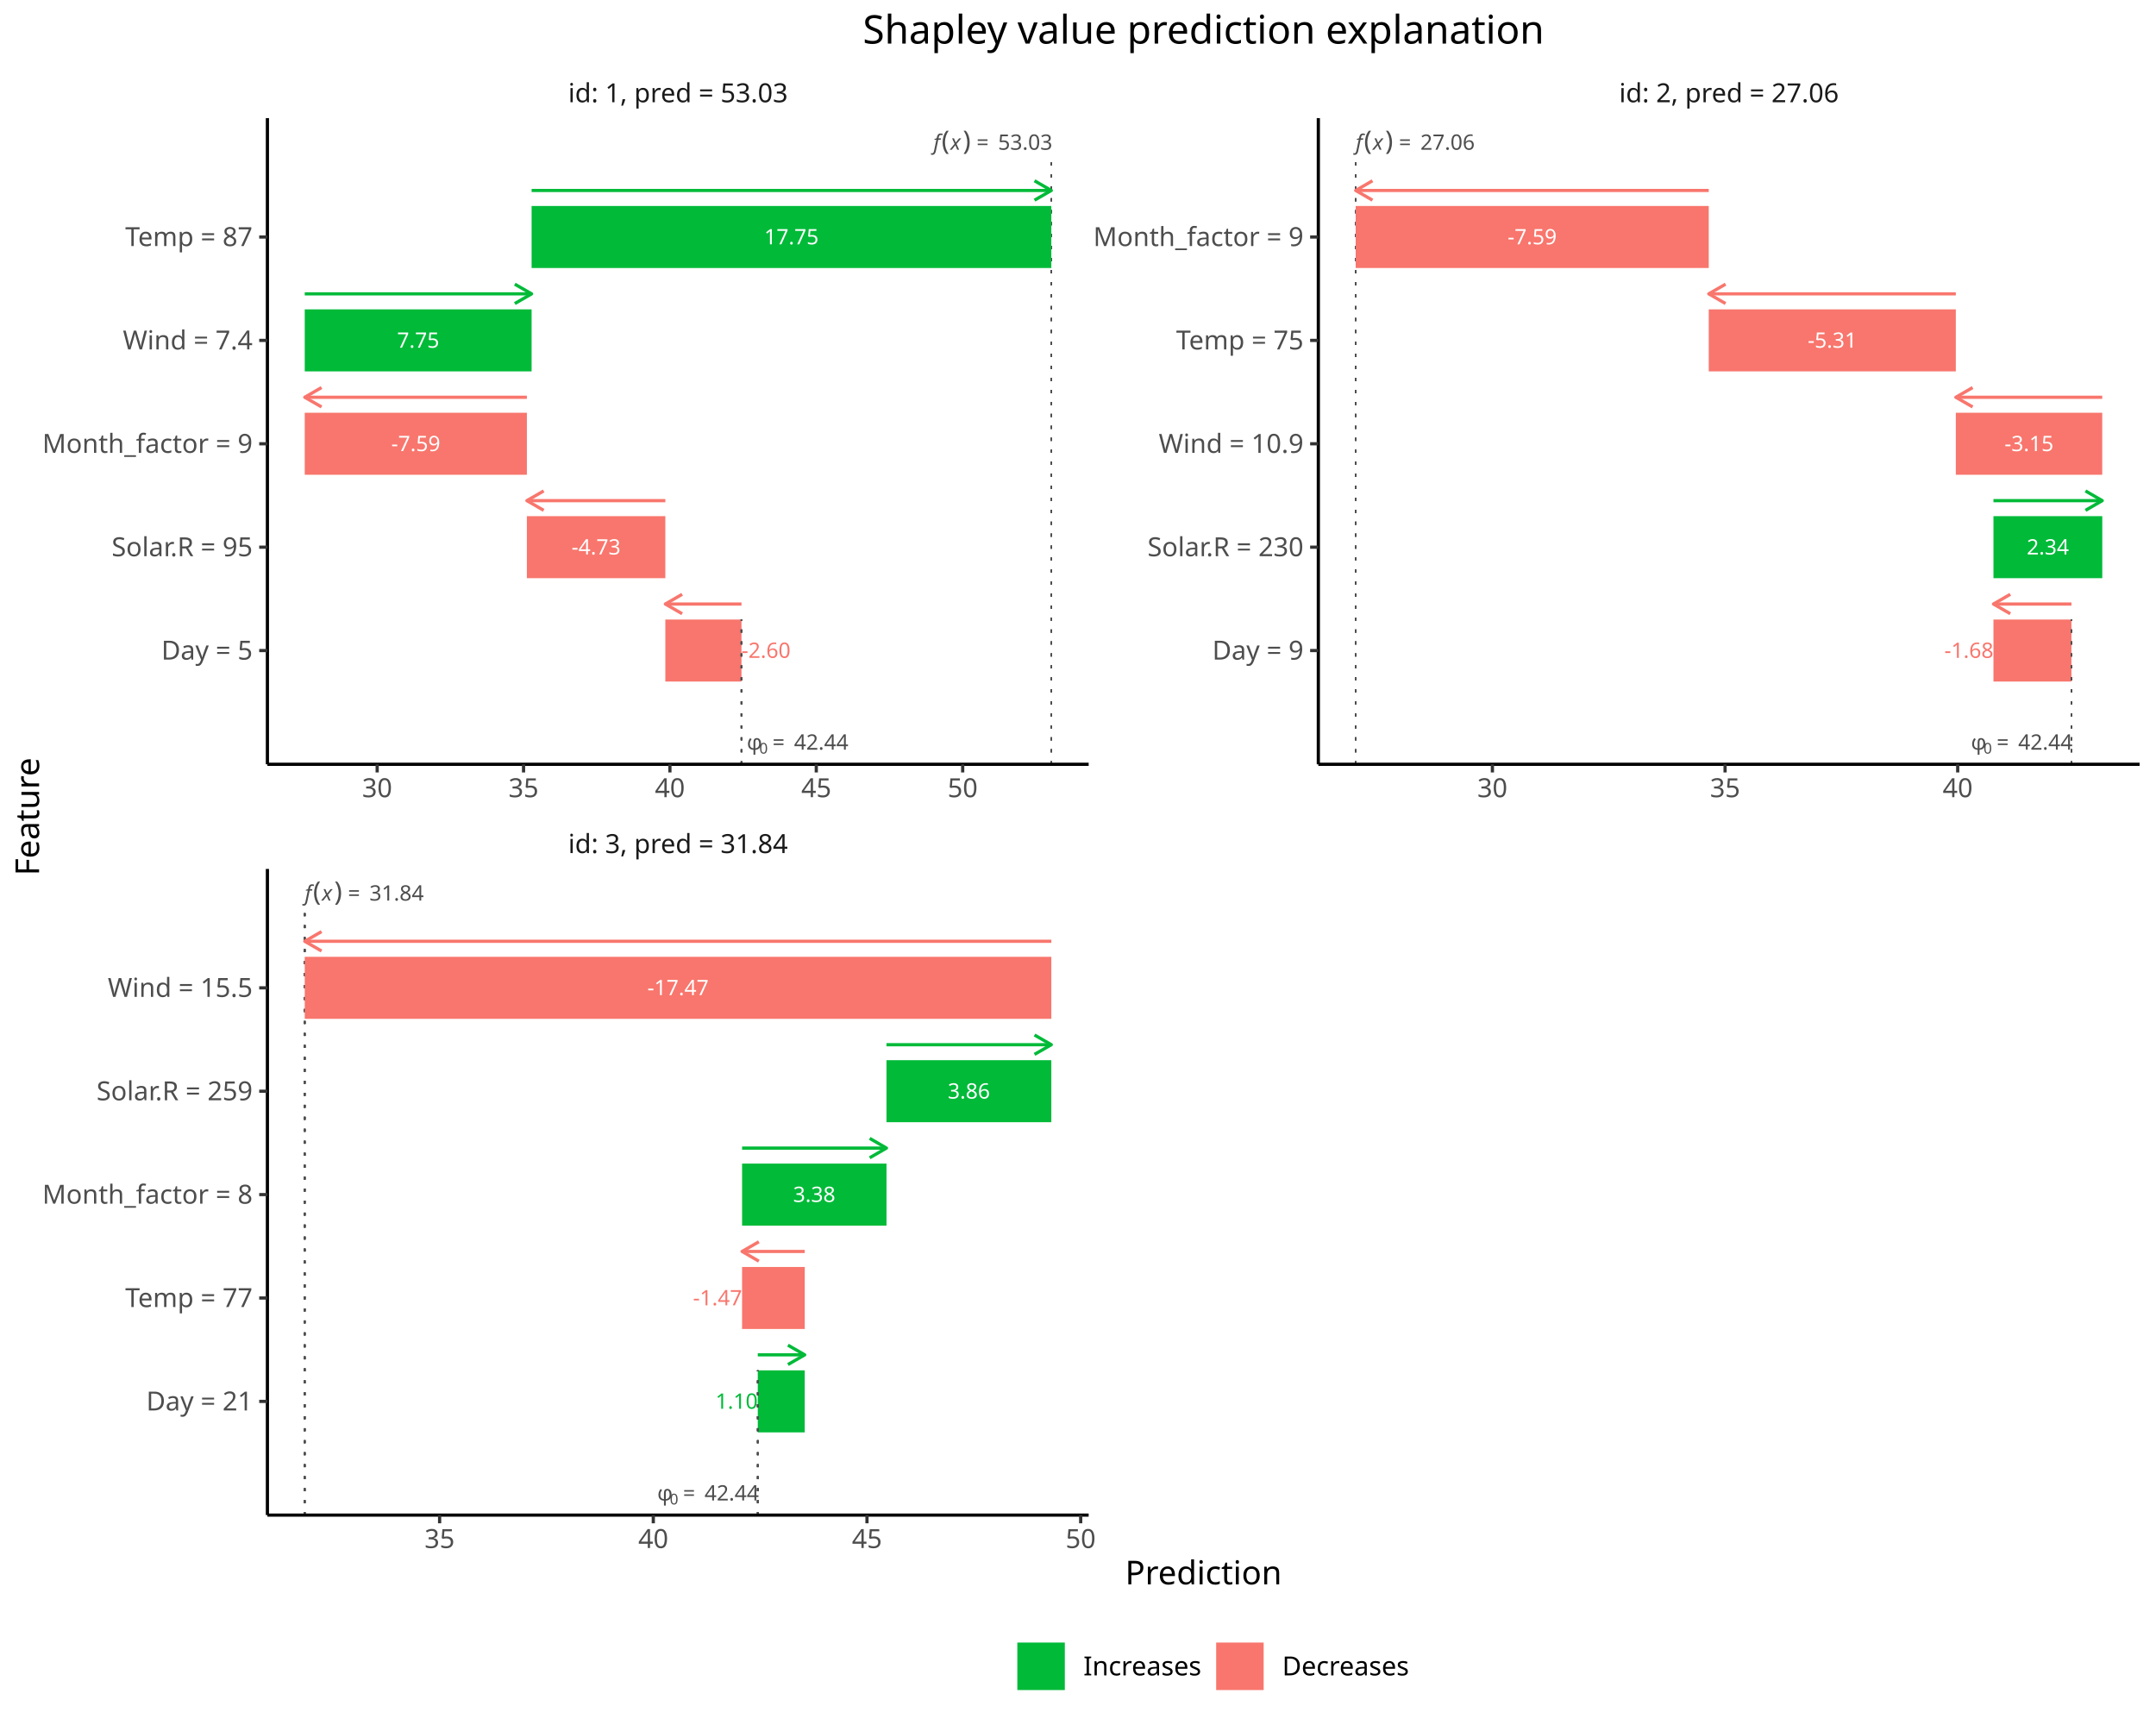
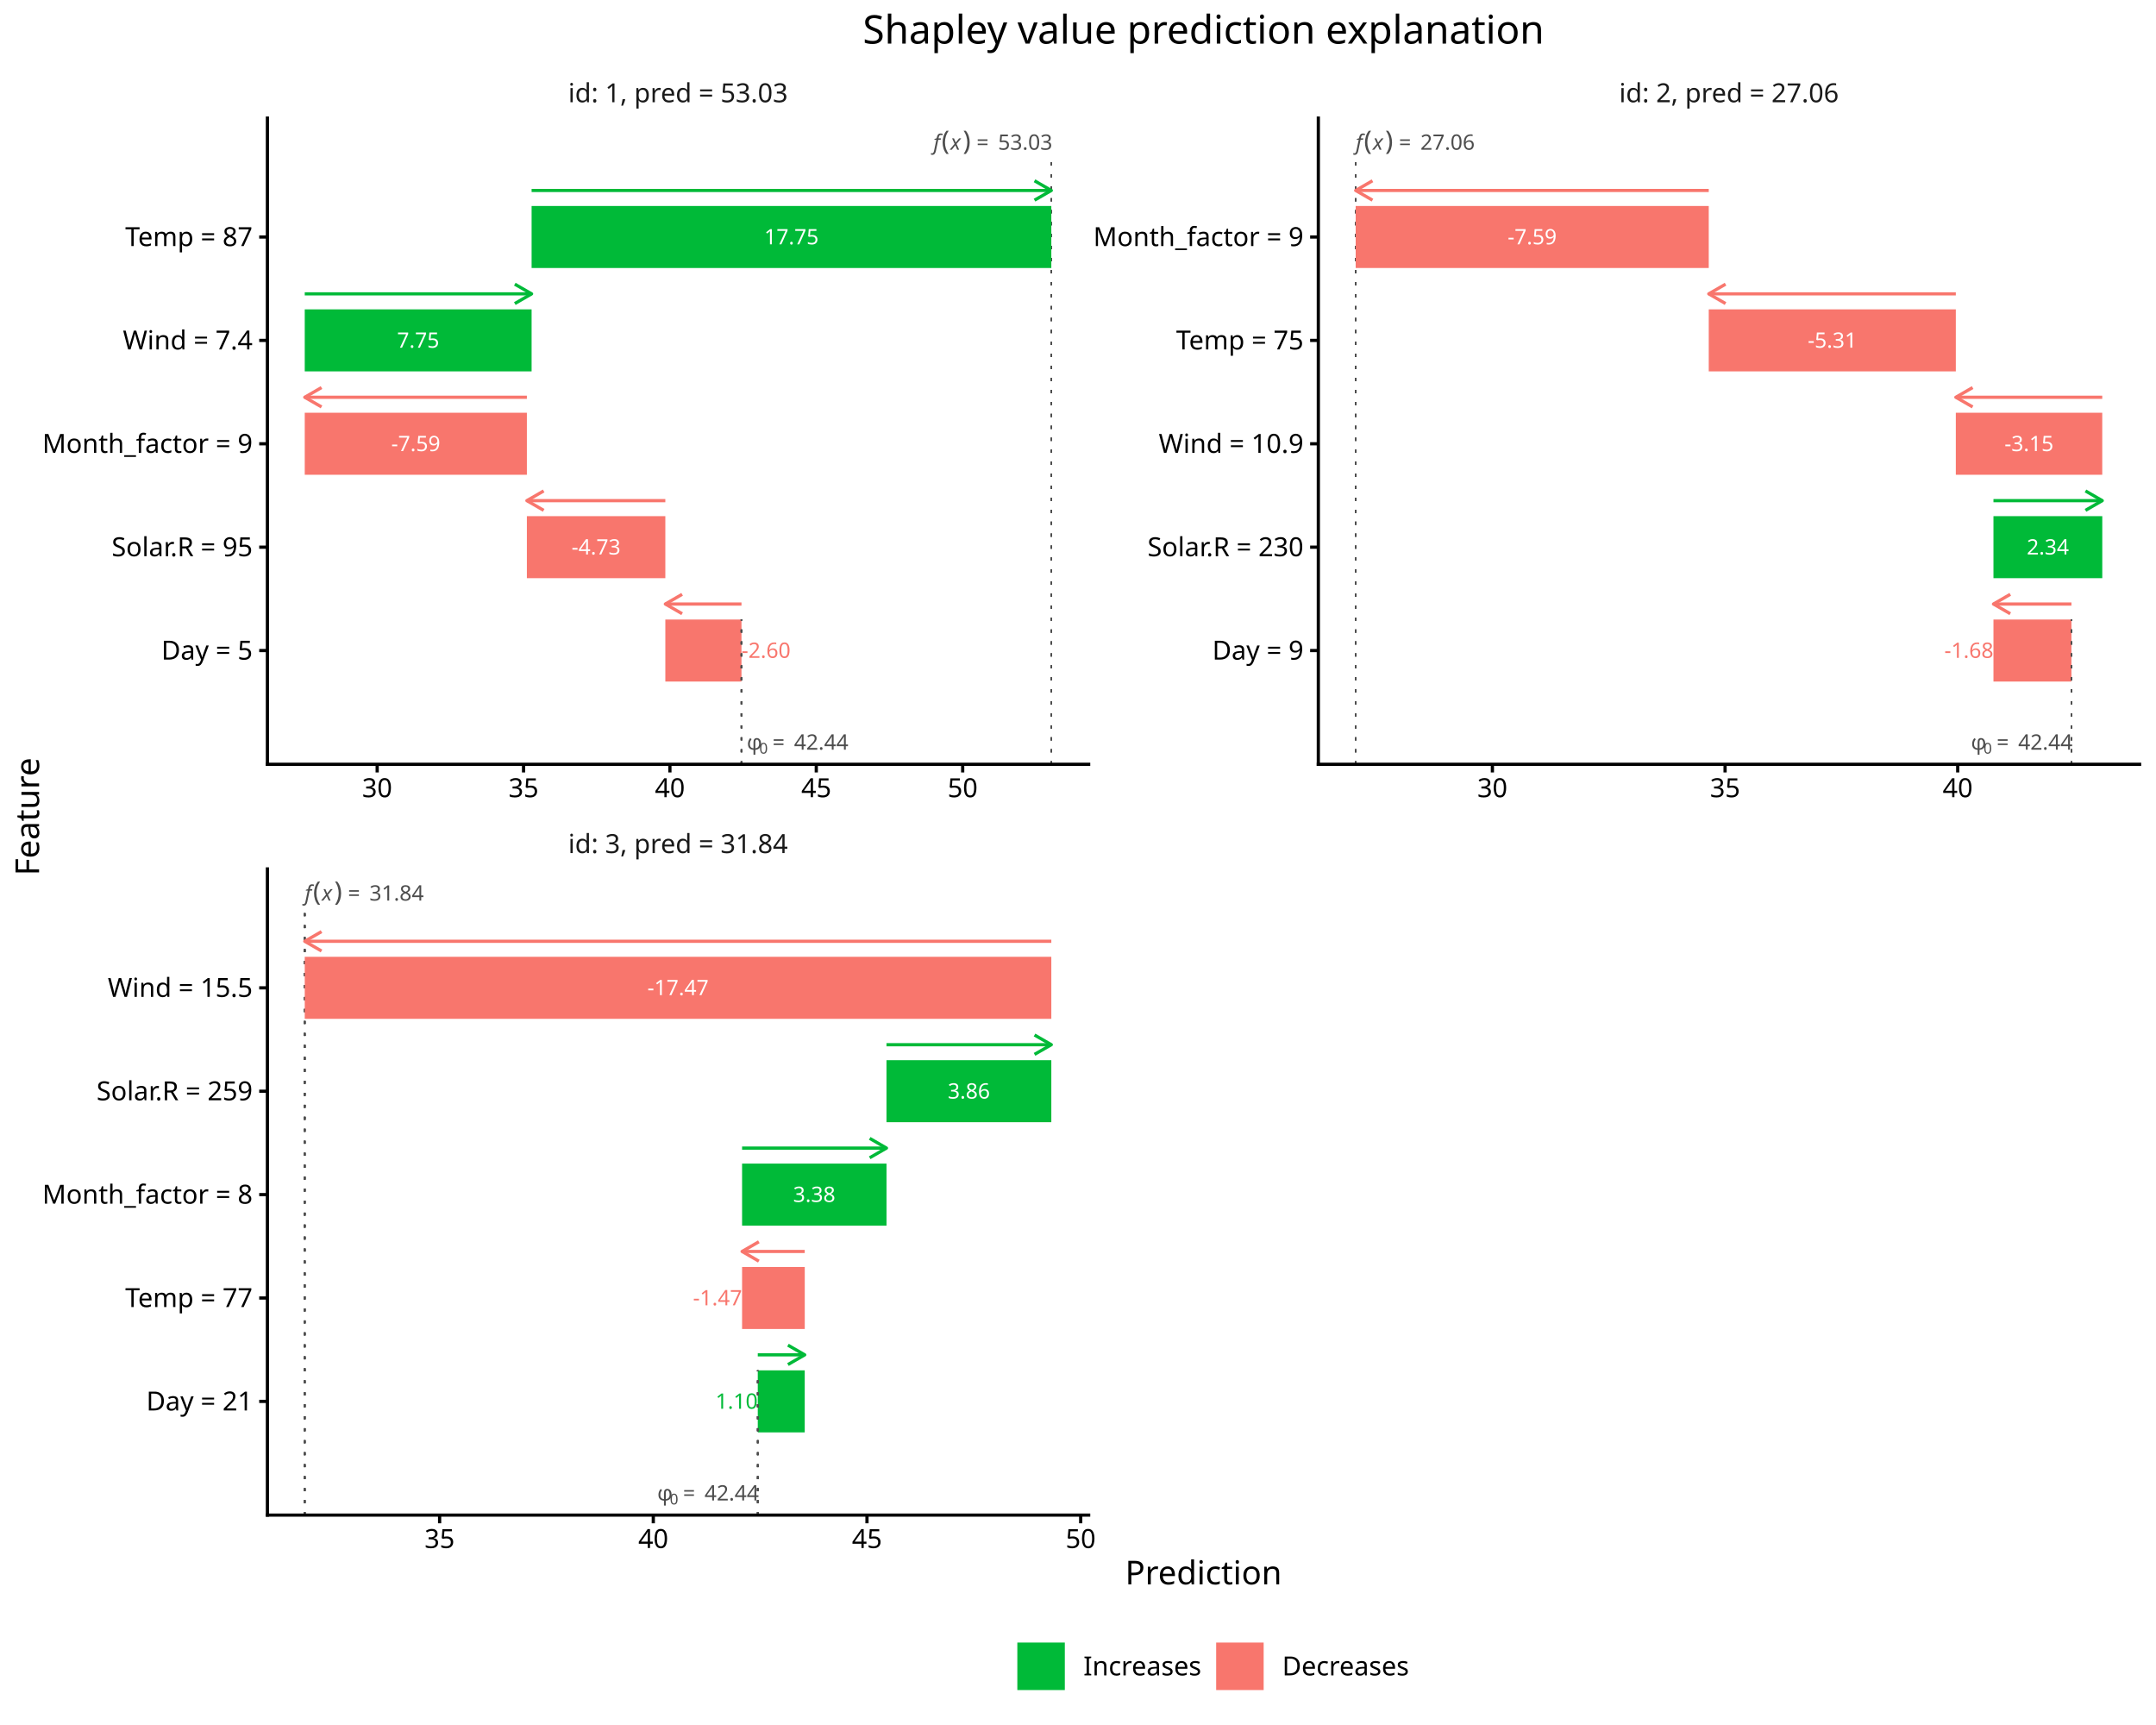
<svg xmlns="http://www.w3.org/2000/svg" class="svglite" data-engine-version="2.0" width="720.00pt" height="576.00pt" viewBox="0 0 720.00 576.00">
  <defs>
    <style type="text/css">
    .svglite line, .svglite polyline, .svglite polygon, .svglite path, .svglite rect, .svglite circle {
      fill: none;
      stroke: #000000;
      stroke-linecap: round;
      stroke-linejoin: round;
      stroke-miterlimit: 10.00;
    }
  </style>
  </defs>
  <rect width="100%" height="100%" style="stroke: none; fill: #FFFFFF;" />
  <defs>
    <clipPath id="cpMC4wMHw3MjAuMDB8MC4wMHw1NzYuMDA=">
      <rect x="0.00" y="0.00" width="720.00" height="576.00" />
    </clipPath>
  </defs>
  <g clip-path="url(#cpMC4wMHw3MjAuMDB8MC4wMHw1NzYuMDA=)">
    <rect x="0.00" y="0.00" width="720.00" height="576.00" style="stroke-width: 1.07; stroke: #FFFFFF; fill: #FFFFFF;" />
    <rect x="89.30" y="39.43" width="274.26" height="215.77" style="stroke-width: 1.07; stroke: none; fill: #FFFFFF;" />
    <line x1="351.09" y1="255.20" x2="351.09" y2="51.52" style="stroke-width: 0.53; stroke: #4D4D4D; stroke-dasharray: 1.00,3.00; stroke-linecap: butt;" />
    <line x1="351.09" y1="255.20" x2="351.09" y2="51.52" style="stroke-width: 0.53; stroke: #4D4D4D; stroke-dasharray: 1.00,3.00; stroke-linecap: butt;" />
    <line x1="351.09" y1="255.20" x2="351.09" y2="51.52" style="stroke-width: 0.53; stroke: #4D4D4D; stroke-dasharray: 1.00,3.00; stroke-linecap: butt;" />
    <line x1="351.09" y1="255.20" x2="351.09" y2="51.52" style="stroke-width: 0.53; stroke: #4D4D4D; stroke-dasharray: 1.00,3.00; stroke-linecap: butt;" />
    <line x1="351.09" y1="255.20" x2="351.09" y2="51.52" style="stroke-width: 0.53; stroke: #4D4D4D; stroke-dasharray: 1.00,3.00; stroke-linecap: butt;" />
    <rect x="222.19" y="206.87" width="25.43" height="20.71" style="stroke-width: 1.07; stroke: none; stroke-linecap: butt; stroke-linejoin: miter; fill: #F8766D;" />
    <rect x="175.95" y="172.35" width="46.24" height="20.71" style="stroke-width: 1.07; stroke: none; stroke-linecap: butt; stroke-linejoin: miter; fill: #F8766D;" />
    <rect x="101.77" y="137.82" width="74.18" height="20.71" style="stroke-width: 1.07; stroke: none; stroke-linecap: butt; stroke-linejoin: miter; fill: #F8766D;" />
    <rect x="101.77" y="103.30" width="75.76" height="20.71" style="stroke-width: 1.07; stroke: none; stroke-linecap: butt; stroke-linejoin: miter; fill: #00BA38;" />
    <rect x="177.53" y="68.78" width="173.56" height="20.71" style="stroke-width: 1.07; stroke: none; stroke-linecap: butt; stroke-linejoin: miter; fill: #00BA38;" />
    <line x1="247.62" y1="255.20" x2="247.62" y2="206.87" style="stroke-width: 0.53; stroke: #4D4D4D; stroke-dasharray: 1.00,3.00; stroke-linecap: butt;" />
    <line x1="247.62" y1="255.20" x2="247.62" y2="206.87" style="stroke-width: 0.53; stroke: #4D4D4D; stroke-dasharray: 1.00,3.00; stroke-linecap: butt;" />
    <line x1="247.62" y1="255.20" x2="247.62" y2="206.87" style="stroke-width: 0.53; stroke: #4D4D4D; stroke-dasharray: 1.00,3.00; stroke-linecap: butt;" />
    <line x1="247.62" y1="255.20" x2="247.62" y2="206.87" style="stroke-width: 0.53; stroke: #4D4D4D; stroke-dasharray: 1.00,3.00; stroke-linecap: butt;" />
    <line x1="247.62" y1="255.20" x2="247.62" y2="206.87" style="stroke-width: 0.53; stroke: #4D4D4D; stroke-dasharray: 1.00,3.00; stroke-linecap: butt;" />
    <text x="247.62" y="219.67" style="font-size: 7.11px; fill: #F8766D; font-family: sans;" textLength="16.21px" lengthAdjust="spacingAndGlyphs">-2.60</text>
    <text x="199.07" y="185.15" text-anchor="middle" style="font-size: 7.11px; fill: #FFFFFF; font-family: sans;" textLength="16.21px" lengthAdjust="spacingAndGlyphs">-4.73</text>
    <text x="138.86" y="150.63" text-anchor="middle" style="font-size: 7.11px; fill: #FFFFFF; font-family: sans;" textLength="16.21px" lengthAdjust="spacingAndGlyphs">-7.59</text>
    <text x="139.65" y="116.11" text-anchor="middle" style="font-size: 7.11px; fill: #FFFFFF; font-family: sans;" textLength="15.82px" lengthAdjust="spacingAndGlyphs"> 7.75</text>
    <text x="264.31" y="81.58" text-anchor="middle" style="font-size: 7.11px; fill: #FFFFFF; font-family: sans;" textLength="17.80px" lengthAdjust="spacingAndGlyphs">17.75</text>
    <line x1="247.62" y1="201.69" x2="222.19" y2="201.69" style="stroke-width: 1.07; stroke: #F8766D; stroke-linecap: butt;" />
    <polyline points="227.80,198.45 222.19,201.69 227.80,204.93 " style="stroke-width: 1.07; stroke: #F8766D; stroke-linecap: butt;" />
    <line x1="222.19" y1="167.17" x2="175.95" y2="167.17" style="stroke-width: 1.07; stroke: #F8766D; stroke-linecap: butt;" />
    <polyline points="181.56,163.93 175.95,167.17 181.56,170.41 " style="stroke-width: 1.07; stroke: #F8766D; stroke-linecap: butt;" />
    <line x1="175.95" y1="132.65" x2="101.77" y2="132.65" style="stroke-width: 1.07; stroke: #F8766D; stroke-linecap: butt;" />
    <polyline points="107.37,129.41 101.77,132.65 107.37,135.88 " style="stroke-width: 1.07; stroke: #F8766D; stroke-linecap: butt;" />
    <line x1="101.77" y1="98.12" x2="177.53" y2="98.12" style="stroke-width: 1.07; stroke: #00BA38; stroke-linecap: butt;" />
    <polyline points="171.92,101.36 177.53,98.12 171.92,94.89 " style="stroke-width: 1.07; stroke: #00BA38; stroke-linecap: butt;" />
    <line x1="177.53" y1="63.60" x2="351.09" y2="63.60" style="stroke-width: 1.07; stroke: #00BA38; stroke-linecap: butt;" />
    <polyline points="345.48,66.84 351.09,63.60 345.48,60.36 " style="stroke-width: 1.07; stroke: #00BA38; stroke-linecap: butt;" />
    <text x="311.69" y="50.00" style="font-size: 7.11px; font-style: italic; fill: #4D4D4D; font-family: sans;" textLength="1.98px" lengthAdjust="spacingAndGlyphs">f</text>
    <text x="314.43" y="50.00" style="font-size: 8.89px; fill: #4D4D4D; font-family: sans;" textLength="2.96px" lengthAdjust="spacingAndGlyphs">(</text>
    <text x="317.39" y="50.00" style="font-size: 7.11px; font-style: italic; fill: #4D4D4D; font-family: sans;" textLength="3.56px" lengthAdjust="spacingAndGlyphs">x</text>
    <text x="321.52" y="50.00" style="font-size: 8.89px; fill: #4D4D4D; font-family: sans;" textLength="2.96px" lengthAdjust="spacingAndGlyphs">)</text>
    <text x="326.12" y="50.00" style="font-size: 7.11px; fill: #4D4D4D; font-family: sans;" textLength="5.52px" lengthAdjust="spacingAndGlyphs">=</text>
    <text x="333.29" y="50.00" style="font-size: 7.11px; fill: #4D4D4D; font-family: sans;" textLength="17.80px" lengthAdjust="spacingAndGlyphs">53.03</text>
    <text x="247.62" y="250.32" style="font-size: 7.11px; fill: #4D4D4D; font-family: sans;" textLength="1.78px" lengthAdjust="spacingAndGlyphs"> </text>
    <text x="249.40" y="250.32" style="font-size: 7.11px; fill: #4D4D4D; font-family: sans;" textLength="4.17px" lengthAdjust="spacingAndGlyphs">φ</text>
    <text x="253.57" y="251.64" style="font-size: 4.98px; fill: #4D4D4D; font-family: sans;" textLength="2.77px" lengthAdjust="spacingAndGlyphs">0</text>
    <text x="257.99" y="250.32" style="font-size: 7.11px; fill: #4D4D4D; font-family: sans;" textLength="5.52px" lengthAdjust="spacingAndGlyphs">=</text>
    <text x="265.16" y="250.32" style="font-size: 7.11px; fill: #4D4D4D; font-family: sans;" textLength="17.80px" lengthAdjust="spacingAndGlyphs">42.44</text>
    <rect x="89.30" y="290.15" width="274.26" height="215.77" style="stroke-width: 1.07; stroke: none; fill: #FFFFFF;" />
    <line x1="101.77" y1="505.91" x2="101.77" y2="302.23" style="stroke-width: 0.53; stroke: #4D4D4D; stroke-dasharray: 1.00,3.00; stroke-linecap: butt;" />
    <line x1="101.77" y1="505.91" x2="101.77" y2="302.23" style="stroke-width: 0.53; stroke: #4D4D4D; stroke-dasharray: 1.00,3.00; stroke-linecap: butt;" />
    <line x1="101.77" y1="505.91" x2="101.77" y2="302.23" style="stroke-width: 0.53; stroke: #4D4D4D; stroke-dasharray: 1.00,3.00; stroke-linecap: butt;" />
    <line x1="101.77" y1="505.91" x2="101.77" y2="302.23" style="stroke-width: 0.53; stroke: #4D4D4D; stroke-dasharray: 1.00,3.00; stroke-linecap: butt;" />
    <line x1="101.77" y1="505.91" x2="101.77" y2="302.23" style="stroke-width: 0.53; stroke: #4D4D4D; stroke-dasharray: 1.00,3.00; stroke-linecap: butt;" />
    <rect x="253.06" y="457.58" width="15.68" height="20.71" style="stroke-width: 1.07; stroke: none; stroke-linecap: butt; stroke-linejoin: miter; fill: #00BA38;" />
    <rect x="247.82" y="423.06" width="20.93" height="20.71" style="stroke-width: 1.07; stroke: none; stroke-linecap: butt; stroke-linejoin: miter; fill: #F8766D;" />
    <rect x="247.82" y="388.54" width="48.23" height="20.71" style="stroke-width: 1.07; stroke: none; stroke-linecap: butt; stroke-linejoin: miter; fill: #00BA38;" />
    <rect x="296.04" y="354.01" width="55.05" height="20.71" style="stroke-width: 1.07; stroke: none; stroke-linecap: butt; stroke-linejoin: miter; fill: #00BA38;" />
    <rect x="101.77" y="319.49" width="249.32" height="20.71" style="stroke-width: 1.07; stroke: none; stroke-linecap: butt; stroke-linejoin: miter; fill: #F8766D;" />
    <line x1="253.06" y1="505.91" x2="253.06" y2="457.58" style="stroke-width: 0.53; stroke: #4D4D4D; stroke-dasharray: 1.00,3.00; stroke-linecap: butt;" />
    <line x1="253.06" y1="505.91" x2="253.06" y2="457.58" style="stroke-width: 0.53; stroke: #4D4D4D; stroke-dasharray: 1.00,3.00; stroke-linecap: butt;" />
    <line x1="253.06" y1="505.91" x2="253.06" y2="457.58" style="stroke-width: 0.53; stroke: #4D4D4D; stroke-dasharray: 1.00,3.00; stroke-linecap: butt;" />
    <line x1="253.06" y1="505.91" x2="253.06" y2="457.58" style="stroke-width: 0.53; stroke: #4D4D4D; stroke-dasharray: 1.00,3.00; stroke-linecap: butt;" />
    <line x1="253.06" y1="505.91" x2="253.06" y2="457.58" style="stroke-width: 0.53; stroke: #4D4D4D; stroke-dasharray: 1.00,3.00; stroke-linecap: butt;" />
    <text x="253.06" y="470.39" text-anchor="end" style="font-size: 7.11px; fill: #00BA38; font-family: sans;" textLength="17.80px" lengthAdjust="spacingAndGlyphs">  1.10</text>
    <text x="247.82" y="435.86" text-anchor="end" style="font-size: 7.11px; fill: #F8766D; font-family: sans;" textLength="18.19px" lengthAdjust="spacingAndGlyphs"> -1.47</text>
    <text x="271.93" y="401.34" text-anchor="middle" style="font-size: 7.11px; fill: #FFFFFF; font-family: sans;" textLength="17.80px" lengthAdjust="spacingAndGlyphs">  3.38</text>
    <text x="323.57" y="366.82" text-anchor="middle" style="font-size: 7.11px; fill: #FFFFFF; font-family: sans;" textLength="17.80px" lengthAdjust="spacingAndGlyphs">  3.86</text>
    <text x="226.43" y="332.30" text-anchor="middle" style="font-size: 7.11px; fill: #FFFFFF; font-family: sans;" textLength="20.17px" lengthAdjust="spacingAndGlyphs">-17.47</text>
    <line x1="253.06" y1="452.40" x2="268.74" y2="452.40" style="stroke-width: 1.07; stroke: #00BA38; stroke-linecap: butt;" />
    <polyline points="263.14,455.64 268.74,452.40 263.14,449.17 " style="stroke-width: 1.07; stroke: #00BA38; stroke-linecap: butt;" />
    <line x1="268.74" y1="417.88" x2="247.82" y2="417.88" style="stroke-width: 1.07; stroke: #F8766D; stroke-linecap: butt;" />
    <polyline points="253.42,414.64 247.82,417.88 253.42,421.12 " style="stroke-width: 1.07; stroke: #F8766D; stroke-linecap: butt;" />
    <line x1="247.82" y1="383.36" x2="296.04" y2="383.36" style="stroke-width: 1.07; stroke: #00BA38; stroke-linecap: butt;" />
    <polyline points="290.44,386.59 296.04,383.36 290.44,380.12 " style="stroke-width: 1.07; stroke: #00BA38; stroke-linecap: butt;" />
    <line x1="296.04" y1="348.84" x2="351.09" y2="348.84" style="stroke-width: 1.07; stroke: #00BA38; stroke-linecap: butt;" />
    <polyline points="345.48,352.07 351.09,348.84 345.48,345.60 " style="stroke-width: 1.07; stroke: #00BA38; stroke-linecap: butt;" />
    <line x1="351.09" y1="314.31" x2="101.77" y2="314.31" style="stroke-width: 1.07; stroke: #F8766D; stroke-linecap: butt;" />
    <polyline points="107.37,311.08 101.77,314.31 107.37,317.55 " style="stroke-width: 1.07; stroke: #F8766D; stroke-linecap: butt;" />
    <text x="101.77" y="300.71" style="font-size: 7.11px; font-style: italic; fill: #4D4D4D; font-family: sans;" textLength="1.98px" lengthAdjust="spacingAndGlyphs">f</text>
    <text x="104.52" y="300.71" style="font-size: 8.89px; fill: #4D4D4D; font-family: sans;" textLength="2.96px" lengthAdjust="spacingAndGlyphs">(</text>
    <text x="107.48" y="300.71" style="font-size: 7.11px; font-style: italic; fill: #4D4D4D; font-family: sans;" textLength="3.56px" lengthAdjust="spacingAndGlyphs">x</text>
    <text x="111.60" y="300.71" style="font-size: 8.89px; fill: #4D4D4D; font-family: sans;" textLength="2.96px" lengthAdjust="spacingAndGlyphs">)</text>
    <text x="116.20" y="300.71" style="font-size: 7.11px; fill: #4D4D4D; font-family: sans;" textLength="5.52px" lengthAdjust="spacingAndGlyphs">=</text>
    <text x="123.37" y="300.71" style="font-size: 7.11px; fill: #4D4D4D; font-family: sans;" textLength="17.80px" lengthAdjust="spacingAndGlyphs">31.84</text>
    <text x="217.72" y="501.03" style="font-size: 7.11px; fill: #4D4D4D; font-family: sans;" textLength="1.78px" lengthAdjust="spacingAndGlyphs"> </text>
    <text x="219.50" y="501.03" style="font-size: 7.11px; fill: #4D4D4D; font-family: sans;" textLength="4.17px" lengthAdjust="spacingAndGlyphs">φ</text>
    <text x="223.67" y="502.35" style="font-size: 4.98px; fill: #4D4D4D; font-family: sans;" textLength="2.77px" lengthAdjust="spacingAndGlyphs">0</text>
    <text x="228.09" y="501.03" style="font-size: 7.11px; fill: #4D4D4D; font-family: sans;" textLength="5.52px" lengthAdjust="spacingAndGlyphs">=</text>
    <text x="235.26" y="501.03" style="font-size: 7.11px; fill: #4D4D4D; font-family: sans;" textLength="17.80px" lengthAdjust="spacingAndGlyphs">42.44</text>
    <rect x="440.26" y="39.43" width="274.26" height="215.77" style="stroke-width: 1.07; stroke: none; fill: #FFFFFF;" />
    <line x1="452.73" y1="255.20" x2="452.73" y2="51.52" style="stroke-width: 0.53; stroke: #4D4D4D; stroke-dasharray: 1.00,3.00; stroke-linecap: butt;" />
    <line x1="452.73" y1="255.20" x2="452.73" y2="51.52" style="stroke-width: 0.53; stroke: #4D4D4D; stroke-dasharray: 1.00,3.00; stroke-linecap: butt;" />
    <line x1="452.73" y1="255.20" x2="452.73" y2="51.52" style="stroke-width: 0.53; stroke: #4D4D4D; stroke-dasharray: 1.00,3.00; stroke-linecap: butt;" />
    <line x1="452.73" y1="255.20" x2="452.73" y2="51.52" style="stroke-width: 0.53; stroke: #4D4D4D; stroke-dasharray: 1.00,3.00; stroke-linecap: butt;" />
    <line x1="452.73" y1="255.20" x2="452.73" y2="51.52" style="stroke-width: 0.53; stroke: #4D4D4D; stroke-dasharray: 1.00,3.00; stroke-linecap: butt;" />
    <rect x="665.72" y="206.87" width="26.04" height="20.71" style="stroke-width: 1.07; stroke: none; stroke-linecap: butt; stroke-linejoin: miter; fill: #F8766D;" />
    <rect x="665.72" y="172.35" width="36.34" height="20.71" style="stroke-width: 1.07; stroke: none; stroke-linecap: butt; stroke-linejoin: miter; fill: #00BA38;" />
    <rect x="653.15" y="137.82" width="48.90" height="20.71" style="stroke-width: 1.07; stroke: none; stroke-linecap: butt; stroke-linejoin: miter; fill: #F8766D;" />
    <rect x="570.64" y="103.30" width="82.51" height="20.71" style="stroke-width: 1.07; stroke: none; stroke-linecap: butt; stroke-linejoin: miter; fill: #F8766D;" />
    <rect x="452.73" y="68.78" width="117.91" height="20.71" style="stroke-width: 1.07; stroke: none; stroke-linecap: butt; stroke-linejoin: miter; fill: #F8766D;" />
    <line x1="691.76" y1="255.20" x2="691.76" y2="206.87" style="stroke-width: 0.53; stroke: #4D4D4D; stroke-dasharray: 1.00,3.00; stroke-linecap: butt;" />
    <line x1="691.76" y1="255.20" x2="691.76" y2="206.87" style="stroke-width: 0.53; stroke: #4D4D4D; stroke-dasharray: 1.00,3.00; stroke-linecap: butt;" />
    <line x1="691.76" y1="255.20" x2="691.76" y2="206.87" style="stroke-width: 0.53; stroke: #4D4D4D; stroke-dasharray: 1.00,3.00; stroke-linecap: butt;" />
    <line x1="691.76" y1="255.20" x2="691.76" y2="206.87" style="stroke-width: 0.53; stroke: #4D4D4D; stroke-dasharray: 1.00,3.00; stroke-linecap: butt;" />
    <line x1="691.76" y1="255.20" x2="691.76" y2="206.87" style="stroke-width: 0.53; stroke: #4D4D4D; stroke-dasharray: 1.00,3.00; stroke-linecap: butt;" />
    <text x="665.72" y="219.67" text-anchor="end" style="font-size: 7.11px; fill: #F8766D; font-family: sans;" textLength="16.21px" lengthAdjust="spacingAndGlyphs">-1.68</text>
    <text x="683.89" y="185.15" text-anchor="middle" style="font-size: 7.11px; fill: #FFFFFF; font-family: sans;" textLength="15.82px" lengthAdjust="spacingAndGlyphs"> 2.34</text>
    <text x="677.60" y="150.63" text-anchor="middle" style="font-size: 7.11px; fill: #FFFFFF; font-family: sans;" textLength="16.21px" lengthAdjust="spacingAndGlyphs">-3.15</text>
    <text x="611.90" y="116.11" text-anchor="middle" style="font-size: 7.11px; fill: #FFFFFF; font-family: sans;" textLength="16.21px" lengthAdjust="spacingAndGlyphs">-5.31</text>
    <text x="511.68" y="81.58" text-anchor="middle" style="font-size: 7.11px; fill: #FFFFFF; font-family: sans;" textLength="16.21px" lengthAdjust="spacingAndGlyphs">-7.59</text>
    <line x1="691.76" y1="201.69" x2="665.72" y2="201.69" style="stroke-width: 1.07; stroke: #F8766D; stroke-linecap: butt;" />
    <polyline points="671.33,198.45 665.72,201.69 671.33,204.93 " style="stroke-width: 1.07; stroke: #F8766D; stroke-linecap: butt;" />
    <line x1="665.72" y1="167.17" x2="702.05" y2="167.17" style="stroke-width: 1.07; stroke: #00BA38; stroke-linecap: butt;" />
    <polyline points="696.45,170.41 702.05,167.17 696.45,163.93 " style="stroke-width: 1.07; stroke: #00BA38; stroke-linecap: butt;" />
    <line x1="702.05" y1="132.65" x2="653.15" y2="132.65" style="stroke-width: 1.07; stroke: #F8766D; stroke-linecap: butt;" />
    <polyline points="658.76,129.41 653.15,132.65 658.76,135.88 " style="stroke-width: 1.07; stroke: #F8766D; stroke-linecap: butt;" />
    <line x1="653.15" y1="98.12" x2="570.64" y2="98.12" style="stroke-width: 1.07; stroke: #F8766D; stroke-linecap: butt;" />
    <polyline points="576.25,94.89 570.64,98.12 576.25,101.36 " style="stroke-width: 1.07; stroke: #F8766D; stroke-linecap: butt;" />
    <line x1="570.64" y1="63.60" x2="452.73" y2="63.60" style="stroke-width: 1.07; stroke: #F8766D; stroke-linecap: butt;" />
    <polyline points="458.34,60.36 452.73,63.60 458.34,66.84 " style="stroke-width: 1.07; stroke: #F8766D; stroke-linecap: butt;" />
    <text x="452.73" y="50.00" style="font-size: 7.11px; font-style: italic; fill: #4D4D4D; font-family: sans;" textLength="1.98px" lengthAdjust="spacingAndGlyphs">f</text>
    <text x="455.48" y="50.00" style="font-size: 8.89px; fill: #4D4D4D; font-family: sans;" textLength="2.96px" lengthAdjust="spacingAndGlyphs">(</text>
    <text x="458.44" y="50.00" style="font-size: 7.11px; font-style: italic; fill: #4D4D4D; font-family: sans;" textLength="3.56px" lengthAdjust="spacingAndGlyphs">x</text>
    <text x="462.56" y="50.00" style="font-size: 8.89px; fill: #4D4D4D; font-family: sans;" textLength="2.96px" lengthAdjust="spacingAndGlyphs">)</text>
    <text x="467.17" y="50.00" style="font-size: 7.11px; fill: #4D4D4D; font-family: sans;" textLength="5.52px" lengthAdjust="spacingAndGlyphs">=</text>
    <text x="474.33" y="50.00" style="font-size: 7.11px; fill: #4D4D4D; font-family: sans;" textLength="17.80px" lengthAdjust="spacingAndGlyphs">27.06</text>
    <text x="656.43" y="250.32" style="font-size: 7.11px; fill: #4D4D4D; font-family: sans;" textLength="1.78px" lengthAdjust="spacingAndGlyphs"> </text>
    <text x="658.21" y="250.32" style="font-size: 7.11px; fill: #4D4D4D; font-family: sans;" textLength="4.17px" lengthAdjust="spacingAndGlyphs">φ</text>
    <text x="662.38" y="251.64" style="font-size: 4.98px; fill: #4D4D4D; font-family: sans;" textLength="2.77px" lengthAdjust="spacingAndGlyphs">0</text>
    <text x="666.79" y="250.32" style="font-size: 7.11px; fill: #4D4D4D; font-family: sans;" textLength="5.52px" lengthAdjust="spacingAndGlyphs">=</text>
    <text x="673.96" y="250.32" style="font-size: 7.11px; fill: #4D4D4D; font-family: sans;" textLength="17.80px" lengthAdjust="spacingAndGlyphs">42.44</text>
+   </g>
+   <defs>
+     <clipPath id="cpODkuMzB8MzYzLjU2fDI3My41MHwyOTAuMTU=">
+       <rect x="89.30" y="273.50" width="274.26" height="16.65" />
+     </clipPath>
+   </defs>
+   <g clip-path="url(#cpODkuMzB8MzYzLjU2fDI3My41MHwyOTAuMTU=)">
    <rect x="89.30" y="273.50" width="274.26" height="16.65" style="stroke-width: 2.13; stroke: #FFFFFF; fill: #FFFFFF;" />
    <text x="226.43" y="284.85" text-anchor="middle" style="font-size: 8.80px; fill: #1A1A1A; font-family: sans;" textLength="71.19px" lengthAdjust="spacingAndGlyphs">id: 3, pred = 31.84</text>
+   </g>
+   <g clip-path="url(#cpMC4wMHw3MjAuMDB8MC4wMHw1NzYuMDA=)">
+ </g>
+   <defs>
+     <clipPath id="cpODkuMzB8MzYzLjU2fDIyLjc4fDM5LjQz">
+       <rect x="89.30" y="22.78" width="274.26" height="16.65" />
+     </clipPath>
+   </defs>
+   <g clip-path="url(#cpODkuMzB8MzYzLjU2fDIyLjc4fDM5LjQz)">
    <rect x="89.30" y="22.78" width="274.26" height="16.65" style="stroke-width: 2.13; stroke: #FFFFFF; fill: #FFFFFF;" />
    <text x="226.43" y="34.14" text-anchor="middle" style="font-size: 8.80px; fill: #1A1A1A; font-family: sans;" textLength="71.19px" lengthAdjust="spacingAndGlyphs">id: 1, pred = 53.03</text>
+   </g>
+   <g clip-path="url(#cpMC4wMHw3MjAuMDB8MC4wMHw1NzYuMDA=)">
+ </g>
+   <defs>
+     <clipPath id="cpNDQwLjI2fDcxNC41MnwyMi43OHwzOS40Mw==">
+       <rect x="440.26" y="22.78" width="274.26" height="16.65" />
+     </clipPath>
+   </defs>
+   <g clip-path="url(#cpNDQwLjI2fDcxNC41MnwyMi43OHwzOS40Mw==)">
    <rect x="440.26" y="22.78" width="274.26" height="16.65" style="stroke-width: 2.13; stroke: #FFFFFF; fill: #FFFFFF;" />
    <text x="577.39" y="34.14" text-anchor="middle" style="font-size: 8.80px; fill: #1A1A1A; font-family: sans;" textLength="71.19px" lengthAdjust="spacingAndGlyphs">id: 2, pred = 27.06</text>
-     <polyline points="89.30,505.91 363.56,505.91 " style="stroke-width: 1.07; stroke-linecap: butt;" />
-     <polyline points="146.81,508.65 146.81,505.91 " style="stroke-width: 1.07; stroke: #333333; stroke-linecap: butt;" />
-     <polyline points="218.17,508.65 218.17,505.91 " style="stroke-width: 1.07; stroke: #333333; stroke-linecap: butt;" />
-     <polyline points="289.53,508.65 289.53,505.91 " style="stroke-width: 1.07; stroke: #333333; stroke-linecap: butt;" />
-     <polyline points="360.90,508.65 360.90,505.91 " style="stroke-width: 1.07; stroke: #333333; stroke-linecap: butt;" />
-     <text x="146.81" y="516.90" text-anchor="middle" style="font-size: 8.80px; fill: #4D4D4D; font-family: sans;" textLength="9.79px" lengthAdjust="spacingAndGlyphs">35</text>
-     <text x="218.17" y="516.90" text-anchor="middle" style="font-size: 8.80px; fill: #4D4D4D; font-family: sans;" textLength="9.79px" lengthAdjust="spacingAndGlyphs">40</text>
-     <text x="289.53" y="516.90" text-anchor="middle" style="font-size: 8.80px; fill: #4D4D4D; font-family: sans;" textLength="9.79px" lengthAdjust="spacingAndGlyphs">45</text>
-     <text x="360.90" y="516.90" text-anchor="middle" style="font-size: 8.80px; fill: #4D4D4D; font-family: sans;" textLength="9.79px" lengthAdjust="spacingAndGlyphs">50</text>
-     <polyline points="89.30,255.20 363.56,255.20 " style="stroke-width: 1.07; stroke-linecap: butt;" />
-     <polyline points="125.96,257.94 125.96,255.20 " style="stroke-width: 1.07; stroke: #333333; stroke-linecap: butt;" />
-     <polyline points="174.84,257.94 174.84,255.20 " style="stroke-width: 1.07; stroke: #333333; stroke-linecap: butt;" />
-     <polyline points="223.72,257.94 223.72,255.20 " style="stroke-width: 1.07; stroke: #333333; stroke-linecap: butt;" />
-     <polyline points="272.60,257.94 272.60,255.20 " style="stroke-width: 1.07; stroke: #333333; stroke-linecap: butt;" />
-     <polyline points="321.49,257.94 321.49,255.20 " style="stroke-width: 1.07; stroke: #333333; stroke-linecap: butt;" />
-     <text x="125.96" y="266.19" text-anchor="middle" style="font-size: 8.80px; fill: #4D4D4D; font-family: sans;" textLength="9.79px" lengthAdjust="spacingAndGlyphs">30</text>
-     <text x="174.84" y="266.19" text-anchor="middle" style="font-size: 8.80px; fill: #4D4D4D; font-family: sans;" textLength="9.79px" lengthAdjust="spacingAndGlyphs">35</text>
-     <text x="223.72" y="266.19" text-anchor="middle" style="font-size: 8.80px; fill: #4D4D4D; font-family: sans;" textLength="9.79px" lengthAdjust="spacingAndGlyphs">40</text>
-     <text x="272.60" y="266.19" text-anchor="middle" style="font-size: 8.80px; fill: #4D4D4D; font-family: sans;" textLength="9.79px" lengthAdjust="spacingAndGlyphs">45</text>
-     <text x="321.49" y="266.19" text-anchor="middle" style="font-size: 8.80px; fill: #4D4D4D; font-family: sans;" textLength="9.79px" lengthAdjust="spacingAndGlyphs">50</text>
-     <polyline points="440.26,255.20 714.52,255.20 " style="stroke-width: 1.07; stroke-linecap: butt;" />
-     <polyline points="498.39,257.94 498.39,255.20 " style="stroke-width: 1.07; stroke: #333333; stroke-linecap: butt;" />
-     <polyline points="576.09,257.94 576.09,255.20 " style="stroke-width: 1.07; stroke: #333333; stroke-linecap: butt;" />
-     <polyline points="653.78,257.94 653.78,255.20 " style="stroke-width: 1.07; stroke: #333333; stroke-linecap: butt;" />
-     <text x="498.39" y="266.19" text-anchor="middle" style="font-size: 8.80px; fill: #4D4D4D; font-family: sans;" textLength="9.79px" lengthAdjust="spacingAndGlyphs">30</text>
-     <text x="576.09" y="266.19" text-anchor="middle" style="font-size: 8.80px; fill: #4D4D4D; font-family: sans;" textLength="9.79px" lengthAdjust="spacingAndGlyphs">35</text>
-     <text x="653.78" y="266.19" text-anchor="middle" style="font-size: 8.80px; fill: #4D4D4D; font-family: sans;" textLength="9.79px" lengthAdjust="spacingAndGlyphs">40</text>
-     <polyline points="440.26,255.20 440.26,39.43 " style="stroke-width: 1.07; stroke-linecap: butt;" />
-     <text x="435.33" y="220.25" text-anchor="end" style="font-size: 8.80px; fill: #4D4D4D; font-family: sans;" textLength="30.58px" lengthAdjust="spacingAndGlyphs">Day = 9</text>
-     <text x="435.33" y="185.73" text-anchor="end" style="font-size: 8.80px; fill: #4D4D4D; font-family: sans;" textLength="54.06px" lengthAdjust="spacingAndGlyphs">Solar.R = 230</text>
-     <text x="435.33" y="151.21" text-anchor="end" style="font-size: 8.80px; fill: #4D4D4D; font-family: sans;" textLength="47.21px" lengthAdjust="spacingAndGlyphs">Wind = 10.9</text>
-     <text x="435.33" y="116.69" text-anchor="end" style="font-size: 8.80px; fill: #4D4D4D; font-family: sans;" textLength="42.32px" lengthAdjust="spacingAndGlyphs">Temp = 75</text>
-     <text x="435.33" y="82.16" text-anchor="end" style="font-size: 8.80px; fill: #4D4D4D; font-family: sans;" textLength="66.30px" lengthAdjust="spacingAndGlyphs">Month_factor = 9</text>
-     <polyline points="437.52,217.23 440.26,217.23 " style="stroke-width: 1.07; stroke: #333333; stroke-linecap: butt;" />
-     <polyline points="437.52,182.70 440.26,182.70 " style="stroke-width: 1.07; stroke: #333333; stroke-linecap: butt;" />
-     <polyline points="437.52,148.18 440.26,148.18 " style="stroke-width: 1.07; stroke: #333333; stroke-linecap: butt;" />
-     <polyline points="437.52,113.66 440.26,113.66 " style="stroke-width: 1.07; stroke: #333333; stroke-linecap: butt;" />
-     <polyline points="437.52,79.14 440.26,79.14 " style="stroke-width: 1.07; stroke: #333333; stroke-linecap: butt;" />
-     <polyline points="89.30,255.20 89.30,39.43 " style="stroke-width: 1.07; stroke-linecap: butt;" />
-     <text x="84.37" y="220.25" text-anchor="end" style="font-size: 8.80px; fill: #4D4D4D; font-family: sans;" textLength="30.58px" lengthAdjust="spacingAndGlyphs">Day = 5</text>
-     <text x="84.37" y="185.73" text-anchor="end" style="font-size: 8.80px; fill: #4D4D4D; font-family: sans;" textLength="49.17px" lengthAdjust="spacingAndGlyphs">Solar.R = 95</text>
-     <text x="84.37" y="151.21" text-anchor="end" style="font-size: 8.80px; fill: #4D4D4D; font-family: sans;" textLength="66.30px" lengthAdjust="spacingAndGlyphs">Month_factor = 9</text>
-     <text x="84.37" y="116.69" text-anchor="end" style="font-size: 8.80px; fill: #4D4D4D; font-family: sans;" textLength="42.31px" lengthAdjust="spacingAndGlyphs">Wind = 7.4</text>
-     <text x="84.37" y="82.16" text-anchor="end" style="font-size: 8.80px; fill: #4D4D4D; font-family: sans;" textLength="42.32px" lengthAdjust="spacingAndGlyphs">Temp = 87</text>
-     <polyline points="86.56,217.23 89.30,217.23 " style="stroke-width: 1.07; stroke: #333333; stroke-linecap: butt;" />
-     <polyline points="86.56,182.70 89.30,182.70 " style="stroke-width: 1.07; stroke: #333333; stroke-linecap: butt;" />
-     <polyline points="86.56,148.18 89.30,148.18 " style="stroke-width: 1.07; stroke: #333333; stroke-linecap: butt;" />
-     <polyline points="86.56,113.66 89.30,113.66 " style="stroke-width: 1.07; stroke: #333333; stroke-linecap: butt;" />
-     <polyline points="86.56,79.14 89.30,79.14 " style="stroke-width: 1.07; stroke: #333333; stroke-linecap: butt;" />
-     <polyline points="89.30,505.91 89.30,290.15 " style="stroke-width: 1.07; stroke-linecap: butt;" />
-     <text x="84.37" y="470.97" text-anchor="end" style="font-size: 8.80px; fill: #4D4D4D; font-family: sans;" textLength="35.48px" lengthAdjust="spacingAndGlyphs">Day = 21</text>
-     <text x="84.37" y="436.44" text-anchor="end" style="font-size: 8.80px; fill: #4D4D4D; font-family: sans;" textLength="42.32px" lengthAdjust="spacingAndGlyphs">Temp = 77</text>
-     <text x="84.37" y="401.92" text-anchor="end" style="font-size: 8.80px; fill: #4D4D4D; font-family: sans;" textLength="66.30px" lengthAdjust="spacingAndGlyphs">Month_factor = 8</text>
-     <text x="84.37" y="367.40" text-anchor="end" style="font-size: 8.80px; fill: #4D4D4D; font-family: sans;" textLength="54.06px" lengthAdjust="spacingAndGlyphs">Solar.R = 259</text>
-     <text x="84.37" y="332.88" text-anchor="end" style="font-size: 8.80px; fill: #4D4D4D; font-family: sans;" textLength="47.21px" lengthAdjust="spacingAndGlyphs">Wind = 15.5</text>
-     <polyline points="86.56,467.94 89.30,467.94 " style="stroke-width: 1.07; stroke: #333333; stroke-linecap: butt;" />
-     <polyline points="86.56,433.42 89.30,433.42 " style="stroke-width: 1.07; stroke: #333333; stroke-linecap: butt;" />
-     <polyline points="86.56,398.89 89.30,398.89 " style="stroke-width: 1.07; stroke: #333333; stroke-linecap: butt;" />
-     <polyline points="86.56,364.37 89.30,364.37 " style="stroke-width: 1.07; stroke: #333333; stroke-linecap: butt;" />
-     <polyline points="86.56,329.85 89.30,329.85 " style="stroke-width: 1.07; stroke: #333333; stroke-linecap: butt;" />
+   </g>
+   <g clip-path="url(#cpMC4wMHw3MjAuMDB8MC4wMHw1NzYuMDA=)">
+     <polyline points="89.30,505.91 363.56,505.91 " style="stroke-width: 1.07; stroke-linecap: square;" />
+     <polyline points="146.81,508.65 146.81,505.91 " style="stroke-width: 1.07; stroke-linecap: butt;" />
+     <polyline points="218.17,508.65 218.17,505.91 " style="stroke-width: 1.07; stroke-linecap: butt;" />
+     <polyline points="289.53,508.65 289.53,505.91 " style="stroke-width: 1.07; stroke-linecap: butt;" />
+     <polyline points="360.90,508.65 360.90,505.91 " style="stroke-width: 1.07; stroke-linecap: butt;" />
+     <text x="146.81" y="516.90" text-anchor="middle" style="font-size: 8.80px; font-family: sans;" textLength="9.79px" lengthAdjust="spacingAndGlyphs">35</text>
+     <text x="218.17" y="516.90" text-anchor="middle" style="font-size: 8.80px; font-family: sans;" textLength="9.79px" lengthAdjust="spacingAndGlyphs">40</text>
+     <text x="289.53" y="516.90" text-anchor="middle" style="font-size: 8.80px; font-family: sans;" textLength="9.79px" lengthAdjust="spacingAndGlyphs">45</text>
+     <text x="360.90" y="516.90" text-anchor="middle" style="font-size: 8.80px; font-family: sans;" textLength="9.79px" lengthAdjust="spacingAndGlyphs">50</text>
+     <polyline points="89.30,255.20 363.56,255.20 " style="stroke-width: 1.07; stroke-linecap: square;" />
+     <polyline points="125.96,257.94 125.96,255.20 " style="stroke-width: 1.07; stroke-linecap: butt;" />
+     <polyline points="174.84,257.94 174.84,255.20 " style="stroke-width: 1.07; stroke-linecap: butt;" />
+     <polyline points="223.72,257.94 223.72,255.20 " style="stroke-width: 1.07; stroke-linecap: butt;" />
+     <polyline points="272.60,257.94 272.60,255.20 " style="stroke-width: 1.07; stroke-linecap: butt;" />
+     <polyline points="321.49,257.94 321.49,255.20 " style="stroke-width: 1.07; stroke-linecap: butt;" />
+     <text x="125.96" y="266.19" text-anchor="middle" style="font-size: 8.80px; font-family: sans;" textLength="9.79px" lengthAdjust="spacingAndGlyphs">30</text>
+     <text x="174.84" y="266.19" text-anchor="middle" style="font-size: 8.80px; font-family: sans;" textLength="9.79px" lengthAdjust="spacingAndGlyphs">35</text>
+     <text x="223.72" y="266.19" text-anchor="middle" style="font-size: 8.80px; font-family: sans;" textLength="9.79px" lengthAdjust="spacingAndGlyphs">40</text>
+     <text x="272.60" y="266.19" text-anchor="middle" style="font-size: 8.80px; font-family: sans;" textLength="9.79px" lengthAdjust="spacingAndGlyphs">45</text>
+     <text x="321.49" y="266.19" text-anchor="middle" style="font-size: 8.80px; font-family: sans;" textLength="9.79px" lengthAdjust="spacingAndGlyphs">50</text>
+     <polyline points="440.26,255.20 714.52,255.20 " style="stroke-width: 1.07; stroke-linecap: square;" />
+     <polyline points="498.39,257.94 498.39,255.20 " style="stroke-width: 1.07; stroke-linecap: butt;" />
+     <polyline points="576.09,257.94 576.09,255.20 " style="stroke-width: 1.07; stroke-linecap: butt;" />
+     <polyline points="653.78,257.94 653.78,255.20 " style="stroke-width: 1.07; stroke-linecap: butt;" />
+     <text x="498.39" y="266.19" text-anchor="middle" style="font-size: 8.80px; font-family: sans;" textLength="9.79px" lengthAdjust="spacingAndGlyphs">30</text>
+     <text x="576.09" y="266.19" text-anchor="middle" style="font-size: 8.80px; font-family: sans;" textLength="9.79px" lengthAdjust="spacingAndGlyphs">35</text>
+     <text x="653.78" y="266.19" text-anchor="middle" style="font-size: 8.80px; font-family: sans;" textLength="9.79px" lengthAdjust="spacingAndGlyphs">40</text>
+     <polyline points="440.26,255.20 440.26,39.43 " style="stroke-width: 1.07; stroke-linecap: square;" />
+     <text x="435.33" y="220.25" text-anchor="end" style="font-size: 8.80px; font-family: sans;" textLength="30.58px" lengthAdjust="spacingAndGlyphs">Day = 9</text>
+     <text x="435.33" y="185.73" text-anchor="end" style="font-size: 8.80px; font-family: sans;" textLength="54.06px" lengthAdjust="spacingAndGlyphs">Solar.R = 230</text>
+     <text x="435.33" y="151.21" text-anchor="end" style="font-size: 8.80px; font-family: sans;" textLength="47.21px" lengthAdjust="spacingAndGlyphs">Wind = 10.9</text>
+     <text x="435.33" y="116.69" text-anchor="end" style="font-size: 8.80px; font-family: sans;" textLength="42.32px" lengthAdjust="spacingAndGlyphs">Temp = 75</text>
+     <text x="435.33" y="82.16" text-anchor="end" style="font-size: 8.80px; font-family: sans;" textLength="66.30px" lengthAdjust="spacingAndGlyphs">Month_factor = 9</text>
+     <polyline points="437.52,217.23 440.26,217.23 " style="stroke-width: 1.07; stroke-linecap: butt;" />
+     <polyline points="437.52,182.70 440.26,182.70 " style="stroke-width: 1.07; stroke-linecap: butt;" />
+     <polyline points="437.52,148.18 440.26,148.18 " style="stroke-width: 1.07; stroke-linecap: butt;" />
+     <polyline points="437.52,113.66 440.26,113.66 " style="stroke-width: 1.07; stroke-linecap: butt;" />
+     <polyline points="437.52,79.14 440.26,79.14 " style="stroke-width: 1.07; stroke-linecap: butt;" />
+     <polyline points="89.30,255.20 89.30,39.43 " style="stroke-width: 1.07; stroke-linecap: square;" />
+     <text x="84.37" y="220.25" text-anchor="end" style="font-size: 8.80px; font-family: sans;" textLength="30.58px" lengthAdjust="spacingAndGlyphs">Day = 5</text>
+     <text x="84.37" y="185.73" text-anchor="end" style="font-size: 8.80px; font-family: sans;" textLength="49.17px" lengthAdjust="spacingAndGlyphs">Solar.R = 95</text>
+     <text x="84.37" y="151.21" text-anchor="end" style="font-size: 8.80px; font-family: sans;" textLength="66.30px" lengthAdjust="spacingAndGlyphs">Month_factor = 9</text>
+     <text x="84.37" y="116.69" text-anchor="end" style="font-size: 8.80px; font-family: sans;" textLength="42.31px" lengthAdjust="spacingAndGlyphs">Wind = 7.4</text>
+     <text x="84.37" y="82.16" text-anchor="end" style="font-size: 8.80px; font-family: sans;" textLength="42.32px" lengthAdjust="spacingAndGlyphs">Temp = 87</text>
+     <polyline points="86.56,217.23 89.30,217.23 " style="stroke-width: 1.07; stroke-linecap: butt;" />
+     <polyline points="86.56,182.70 89.30,182.70 " style="stroke-width: 1.07; stroke-linecap: butt;" />
+     <polyline points="86.56,148.18 89.30,148.18 " style="stroke-width: 1.07; stroke-linecap: butt;" />
+     <polyline points="86.56,113.66 89.30,113.66 " style="stroke-width: 1.07; stroke-linecap: butt;" />
+     <polyline points="86.56,79.14 89.30,79.14 " style="stroke-width: 1.07; stroke-linecap: butt;" />
+     <polyline points="89.30,505.91 89.30,290.15 " style="stroke-width: 1.07; stroke-linecap: square;" />
+     <text x="84.37" y="470.97" text-anchor="end" style="font-size: 8.80px; font-family: sans;" textLength="35.48px" lengthAdjust="spacingAndGlyphs">Day = 21</text>
+     <text x="84.37" y="436.44" text-anchor="end" style="font-size: 8.80px; font-family: sans;" textLength="42.32px" lengthAdjust="spacingAndGlyphs">Temp = 77</text>
+     <text x="84.37" y="401.92" text-anchor="end" style="font-size: 8.80px; font-family: sans;" textLength="66.30px" lengthAdjust="spacingAndGlyphs">Month_factor = 8</text>
+     <text x="84.37" y="367.40" text-anchor="end" style="font-size: 8.80px; font-family: sans;" textLength="54.06px" lengthAdjust="spacingAndGlyphs">Solar.R = 259</text>
+     <text x="84.37" y="332.88" text-anchor="end" style="font-size: 8.80px; font-family: sans;" textLength="47.21px" lengthAdjust="spacingAndGlyphs">Wind = 15.5</text>
+     <polyline points="86.56,467.94 89.30,467.94 " style="stroke-width: 1.07; stroke-linecap: butt;" />
+     <polyline points="86.56,433.42 89.30,433.42 " style="stroke-width: 1.07; stroke-linecap: butt;" />
+     <polyline points="86.56,398.89 89.30,398.89 " style="stroke-width: 1.07; stroke-linecap: butt;" />
+     <polyline points="86.56,364.37 89.30,364.37 " style="stroke-width: 1.07; stroke-linecap: butt;" />
+     <polyline points="86.56,329.85 89.30,329.85 " style="stroke-width: 1.07; stroke-linecap: butt;" />
    <text x="401.91" y="529.04" text-anchor="middle" style="font-size: 11.00px; font-family: sans;" textLength="48.92px" lengthAdjust="spacingAndGlyphs">Prediction</text>
    <text transform="translate(13.05,272.67) rotate(-90)" text-anchor="middle" style="font-size: 11.00px; font-family: sans;" textLength="37.91px" lengthAdjust="spacingAndGlyphs">Feature</text>
    <rect x="328.07" y="542.28" width="147.68" height="28.24" style="stroke-width: 1.07; stroke: none; fill: #FFFFFF;" />
    <rect x="339.03" y="547.76" width="17.28" height="17.28" style="stroke-width: 1.07; stroke: none; fill: #FFFFFF;" />
    <rect x="339.74" y="548.47" width="15.86" height="15.86" style="stroke-width: 1.07; stroke: none; stroke-linecap: butt; stroke-linejoin: miter; fill: #00BA38;" />
    <rect x="405.43" y="547.76" width="17.28" height="17.28" style="stroke-width: 1.07; stroke: none; fill: #FFFFFF;" />
    <rect x="406.14" y="548.47" width="15.86" height="15.86" style="stroke-width: 1.07; stroke: none; stroke-linecap: butt; stroke-linejoin: miter; fill: #F8766D;" />
    <text x="361.79" y="559.43" style="font-size: 8.80px; font-family: sans;" textLength="38.16px" lengthAdjust="spacingAndGlyphs">Increases</text>
    <text x="428.19" y="559.43" style="font-size: 8.80px; font-family: sans;" textLength="42.08px" lengthAdjust="spacingAndGlyphs">Decreases</text>
    <text x="401.91" y="14.56" text-anchor="middle" style="font-size: 13.20px; font-family: sans;" textLength="215.04px" lengthAdjust="spacingAndGlyphs">Shapley value prediction explanation</text>
  </g>
</svg>
